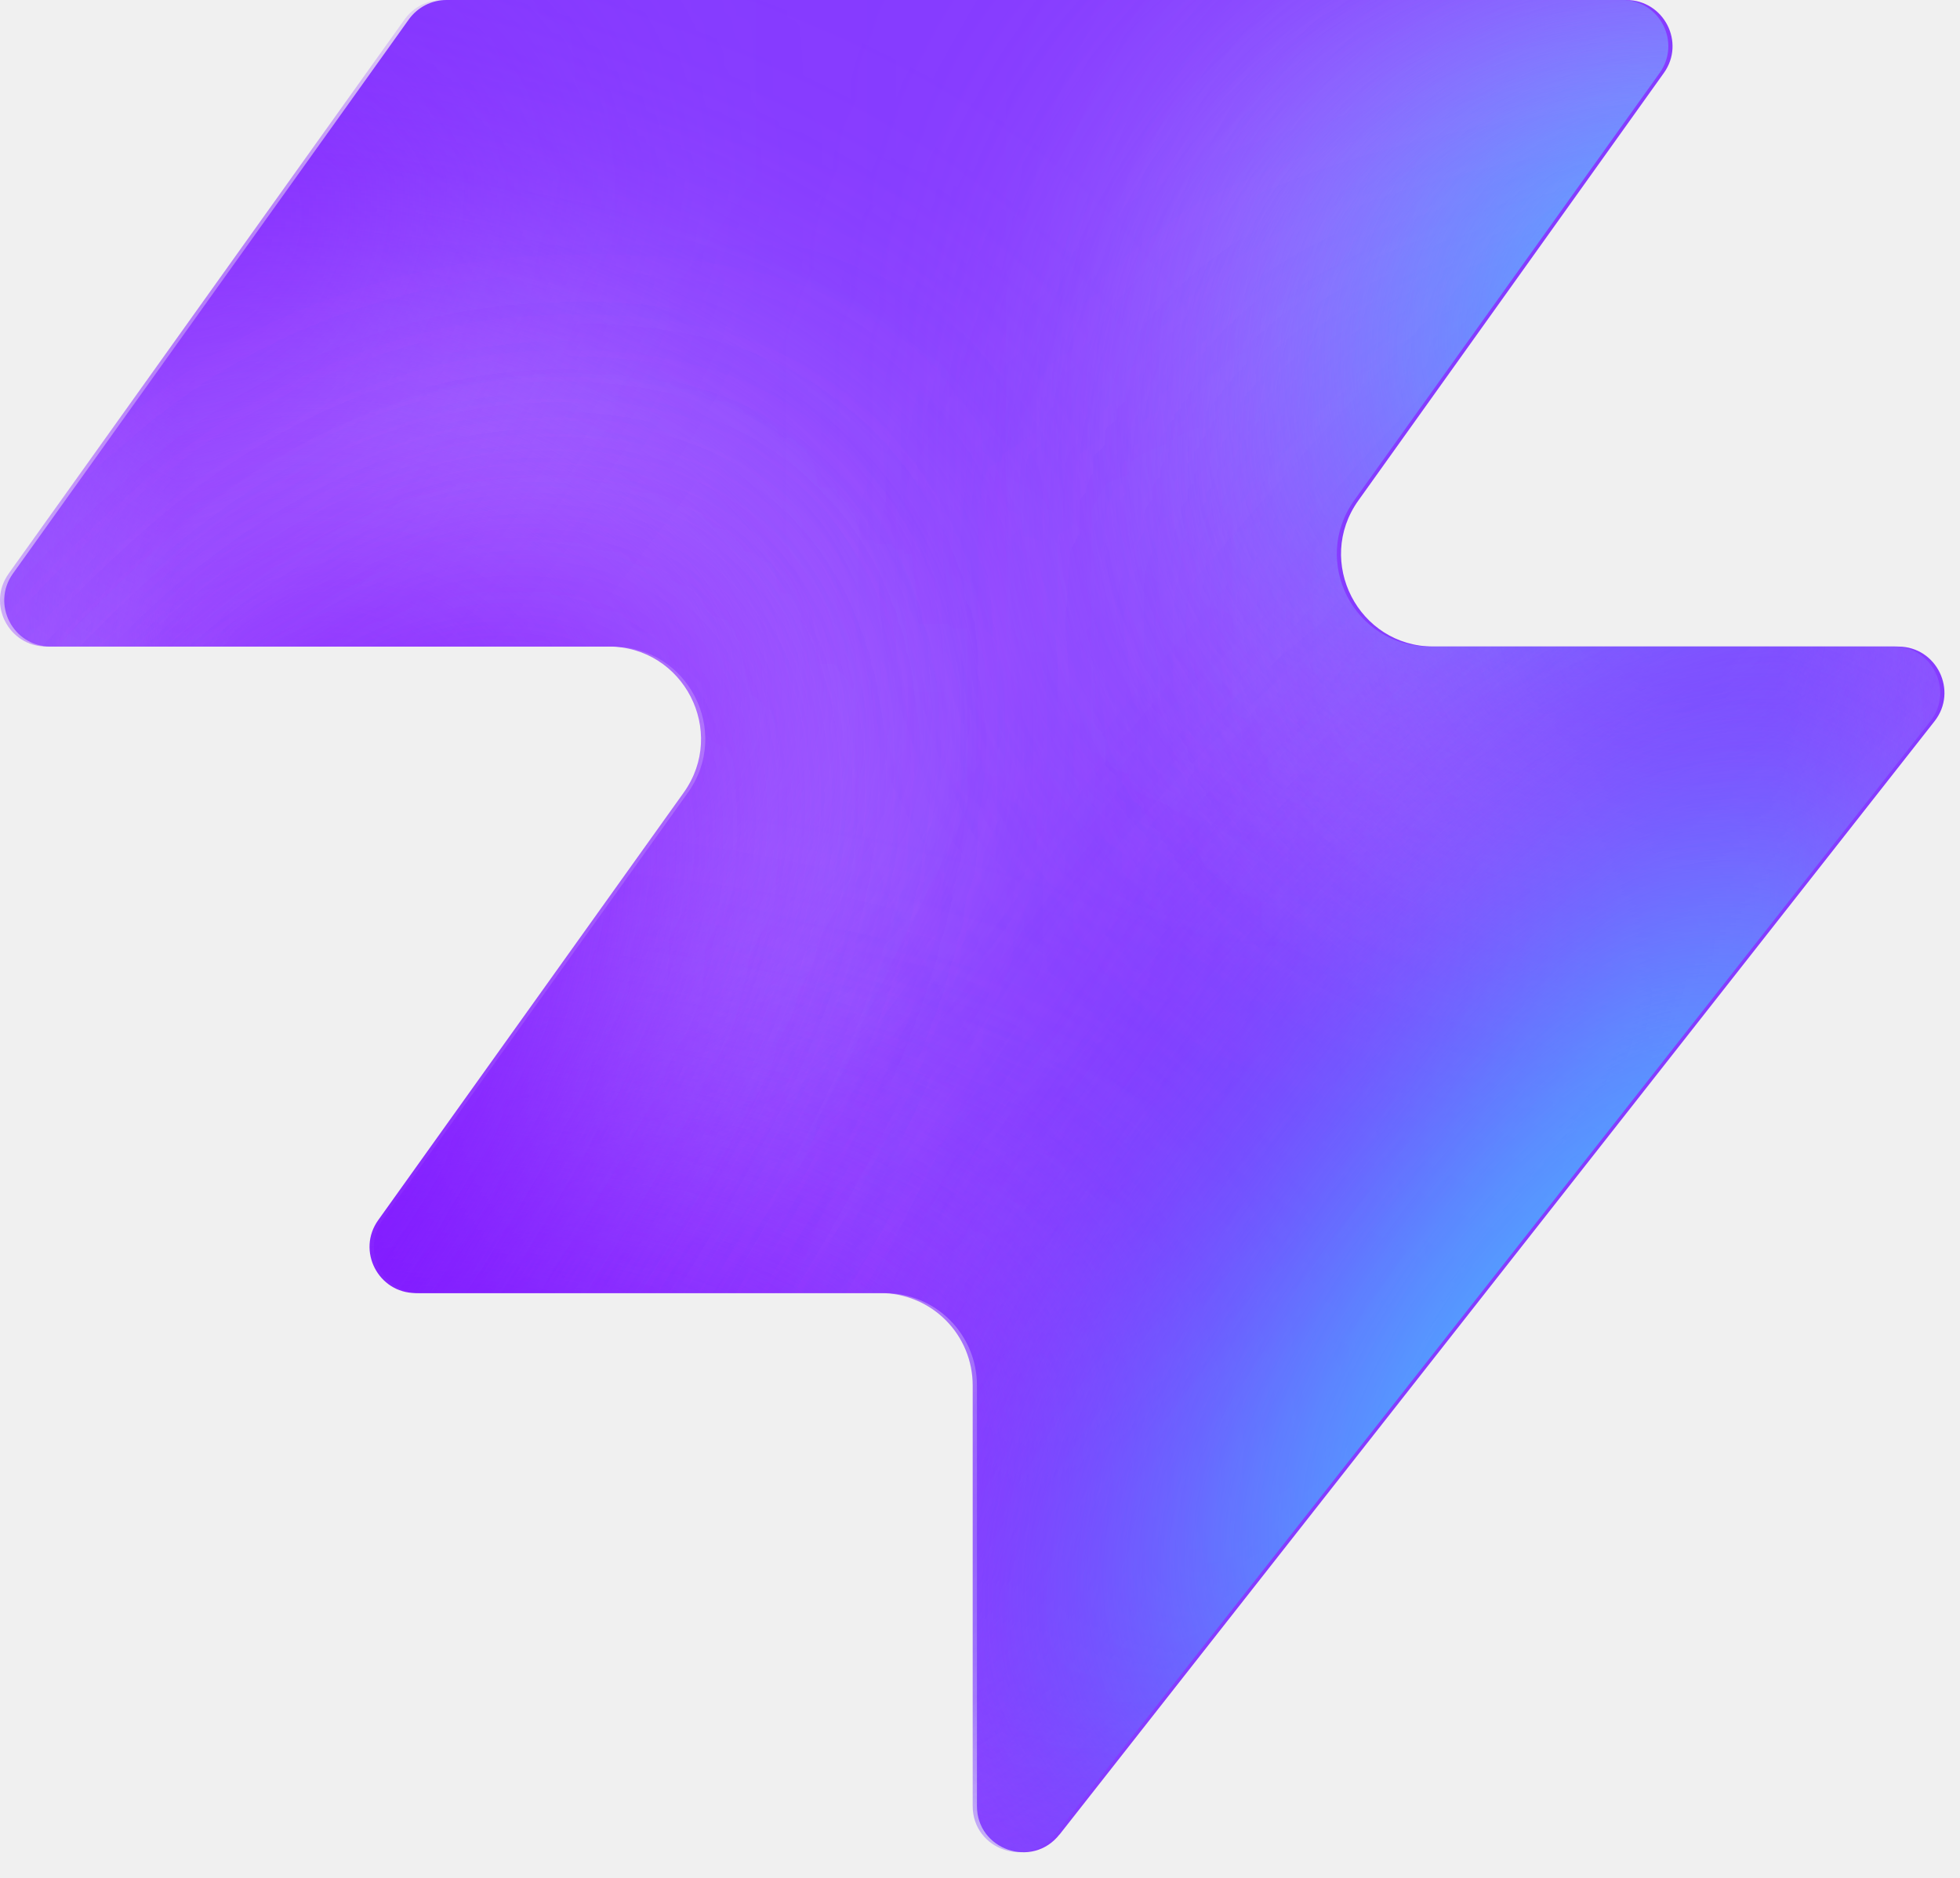
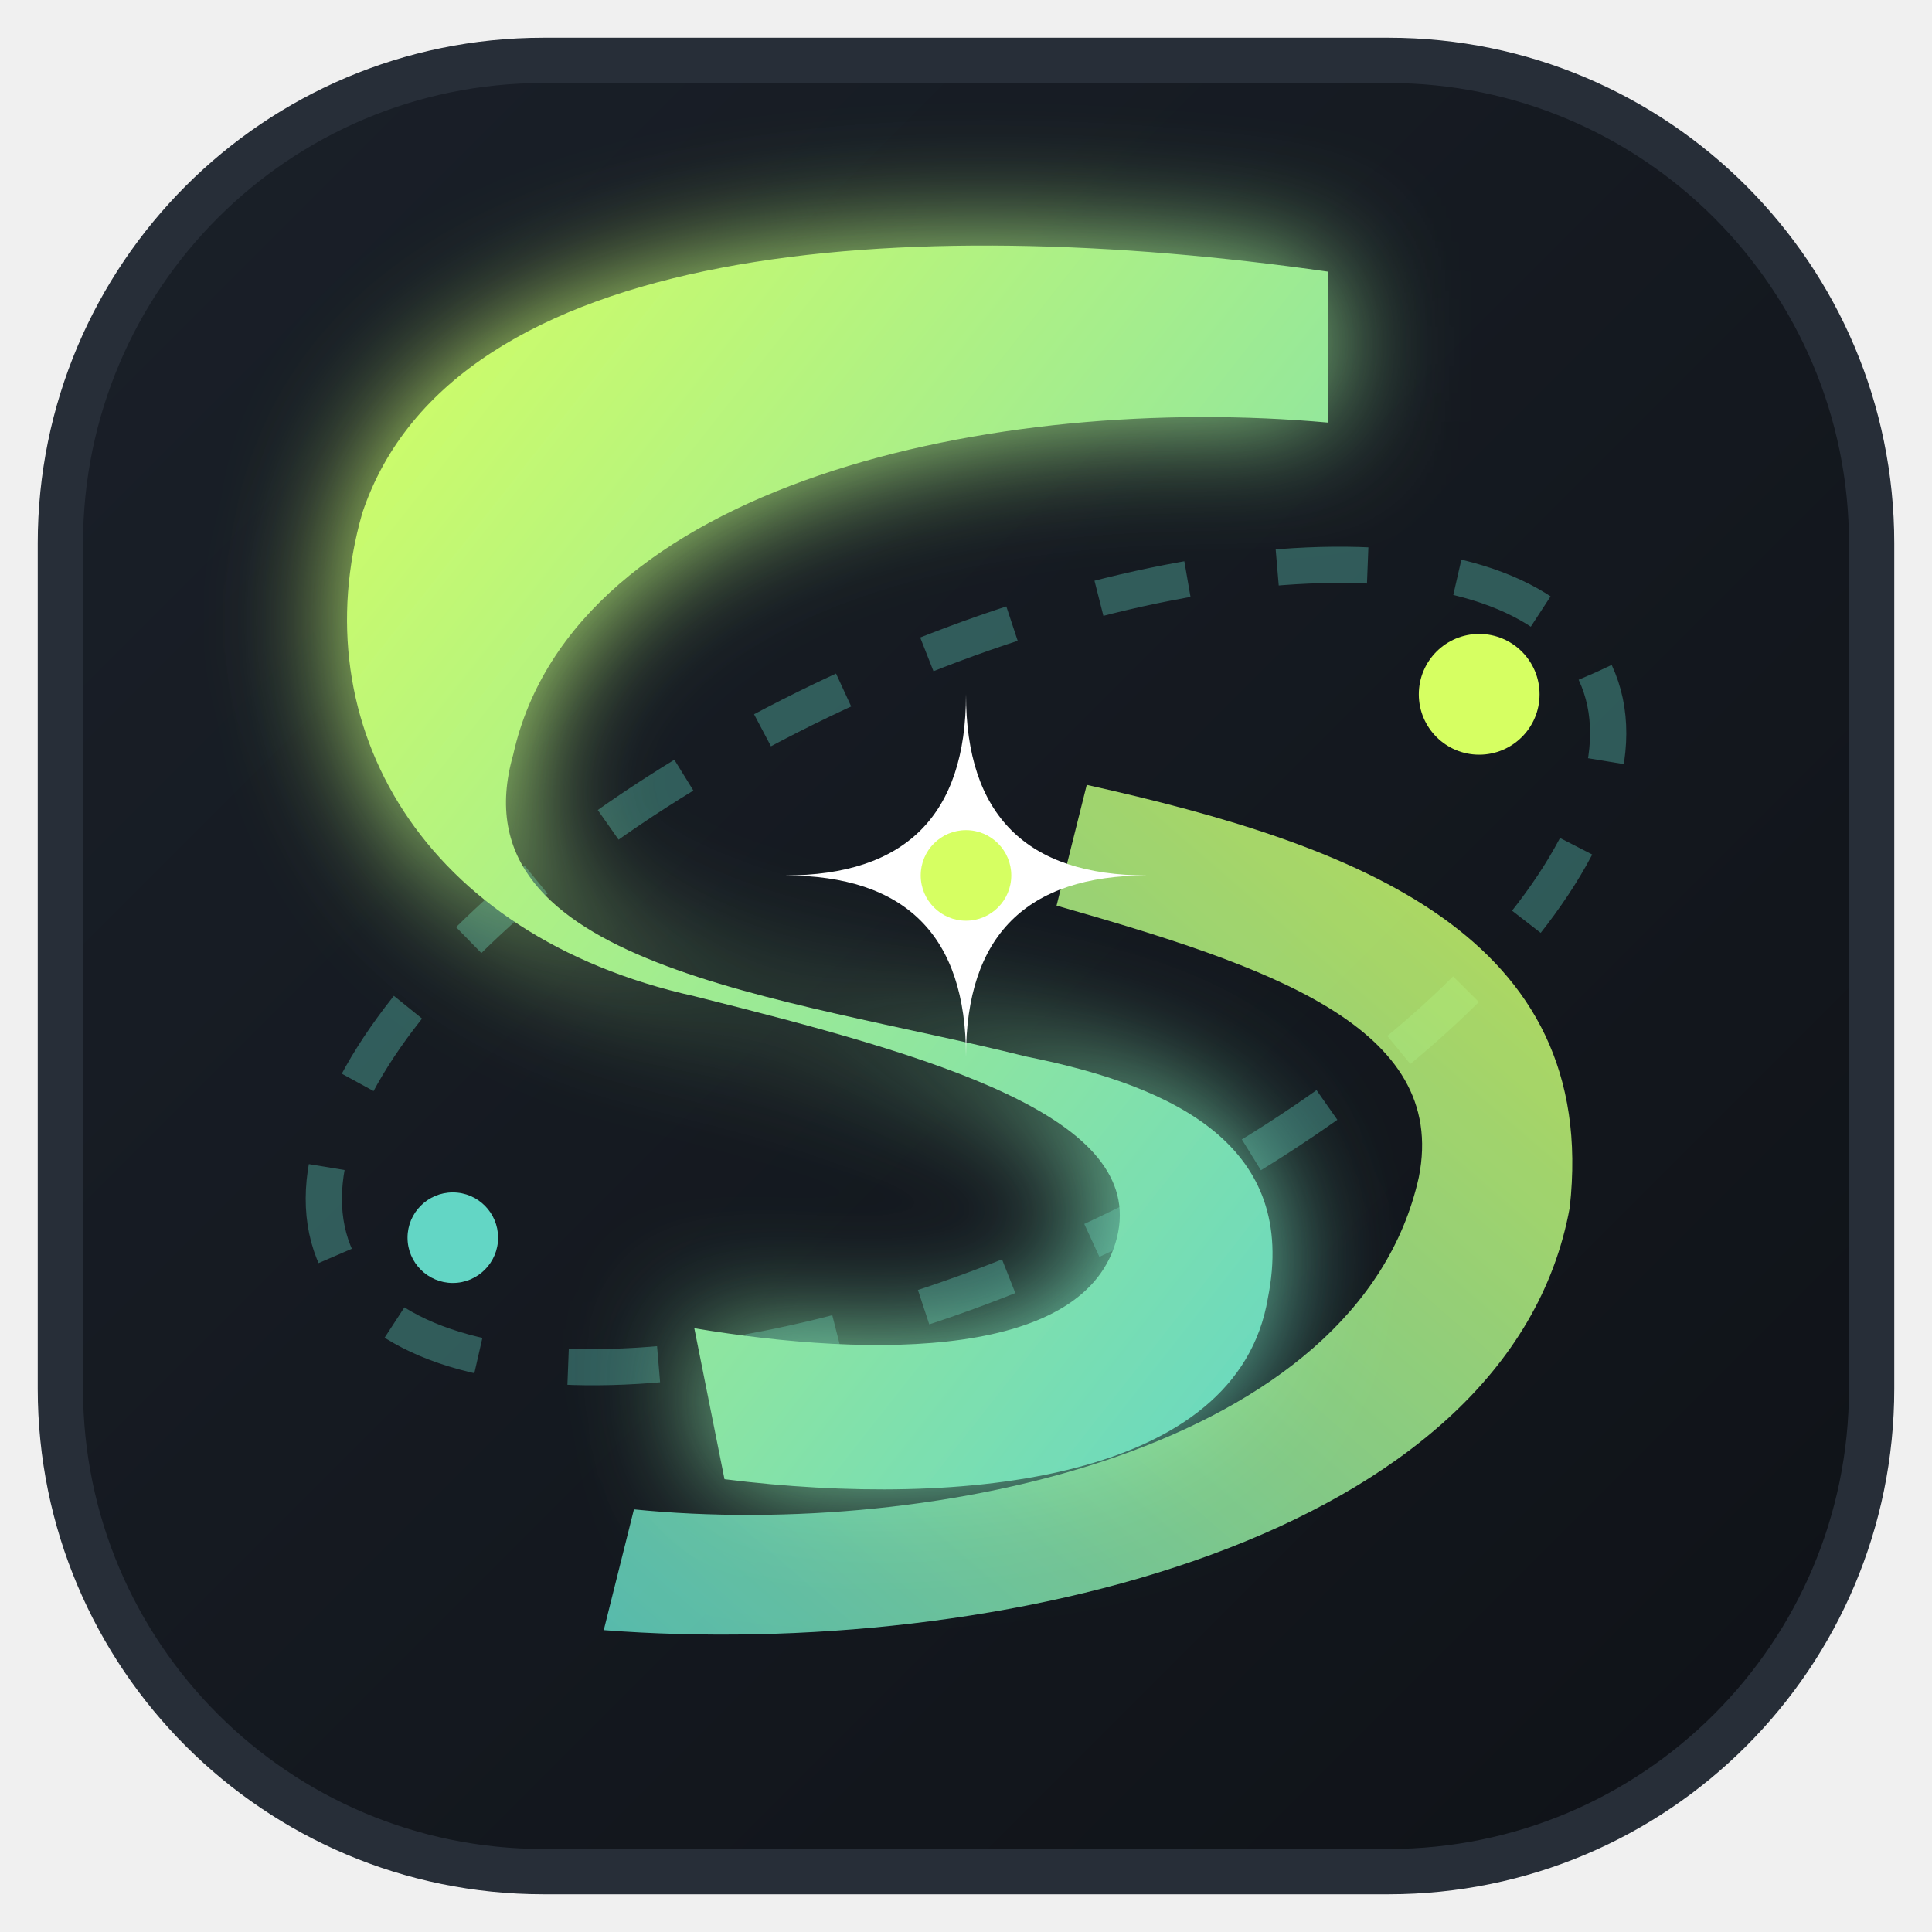
- <svg xmlns="http://www.w3.org/2000/svg" width="48" height="46" fill="none" viewBox="0 0 48 46">
-   <path fill="#863bff" d="M25.946 44.938c-.664.845-2.021.375-2.021-.698V33.937a2.26 2.26 0 0 0-2.262-2.262H10.287c-.92 0-1.456-1.04-.92-1.788l7.48-10.471c1.07-1.497 0-3.578-1.842-3.578H1.237c-.92 0-1.456-1.04-.92-1.788L10.013.474c.214-.297.556-.474.92-.474h28.894c.92 0 1.456 1.04.92 1.788l-7.48 10.471c-1.07 1.498 0 3.579 1.842 3.579h11.377c.943 0 1.473 1.088.89 1.83L25.947 44.94z" style="fill:#863bff;fill:color(display-p3 .525 .23 1);fill-opacity:1" />
-   <mask id="a" width="48" height="46" x="0" y="0" maskUnits="userSpaceOnUse" style="mask-type:alpha">
-     <path fill="#000" d="M25.842 44.938c-.664.844-2.021.375-2.021-.698V33.937a2.26 2.26 0 0 0-2.262-2.262H10.183c-.92 0-1.456-1.04-.92-1.788l7.48-10.471c1.07-1.498 0-3.579-1.842-3.579H1.133c-.92 0-1.456-1.04-.92-1.787L9.91.473c.214-.297.556-.474.92-.474h28.894c.92 0 1.456 1.04.92 1.788l-7.48 10.471c-1.07 1.498 0 3.578 1.842 3.578h11.377c.943 0 1.473 1.088.89 1.832L25.843 44.94z" style="fill:#000;fill-opacity:1" />
-   </mask>
-   <g mask="url(#a)">
-     <g filter="url(#b)">
-       <ellipse cx="5.508" cy="14.704" fill="#ede6ff" rx="5.508" ry="14.704" style="fill:#ede6ff;fill:color(display-p3 .927 .903 1);fill-opacity:1" transform="matrix(.00324 1 1 -.00324 -4.47 31.516)" />
-     </g>
-     <g filter="url(#c)">
-       <ellipse cx="10.399" cy="29.851" fill="#ede6ff" rx="10.399" ry="29.851" style="fill:#ede6ff;fill:color(display-p3 .927 .903 1);fill-opacity:1" transform="matrix(.00324 1 1 -.00324 -39.328 7.883)" />
-     </g>
-     <g filter="url(#d)">
-       <ellipse cx="5.508" cy="30.487" fill="#7e14ff" rx="5.508" ry="30.487" style="fill:#7e14ff;fill:color(display-p3 .492 .077 1);fill-opacity:1" transform="rotate(89.814 -25.913 -14.639)scale(1 -1)" />
-     </g>
-     <g filter="url(#e)">
-       <ellipse cx="5.508" cy="30.599" fill="#7e14ff" rx="5.508" ry="30.599" style="fill:#7e14ff;fill:color(display-p3 .492 .077 1);fill-opacity:1" transform="rotate(89.814 -32.644 -3.334)scale(1 -1)" />
-     </g>
-     <g filter="url(#f)">
-       <ellipse cx="5.508" cy="30.599" fill="#7e14ff" rx="5.508" ry="30.599" style="fill:#7e14ff;fill:color(display-p3 .492 .077 1);fill-opacity:1" transform="matrix(.00324 1 1 -.00324 -34.34 30.47)" />
-     </g>
-     <g filter="url(#g)">
-       <ellipse cx="14.072" cy="22.078" fill="#ede6ff" rx="14.072" ry="22.078" style="fill:#ede6ff;fill:color(display-p3 .927 .903 1);fill-opacity:1" transform="rotate(93.35 24.506 48.493)scale(-1 1)" />
-     </g>
-     <g filter="url(#h)">
-       <ellipse cx="3.47" cy="21.501" fill="#7e14ff" rx="3.47" ry="21.501" style="fill:#7e14ff;fill:color(display-p3 .492 .077 1);fill-opacity:1" transform="rotate(89.009 28.708 47.59)scale(-1 1)" />
-     </g>
-     <g filter="url(#i)">
-       <ellipse cx="3.47" cy="21.501" fill="#7e14ff" rx="3.47" ry="21.501" style="fill:#7e14ff;fill:color(display-p3 .492 .077 1);fill-opacity:1" transform="rotate(89.009 28.708 47.59)scale(-1 1)" />
-     </g>
-     <g filter="url(#j)">
-       <ellipse cx=".387" cy="8.972" fill="#7e14ff" rx="4.407" ry="29.108" style="fill:#7e14ff;fill:color(display-p3 .492 .077 1);fill-opacity:1" transform="rotate(39.51 .387 8.972)" />
-     </g>
-     <g filter="url(#k)">
-       <ellipse cx="47.523" cy="-6.092" fill="#7e14ff" rx="4.407" ry="29.108" style="fill:#7e14ff;fill:color(display-p3 .492 .077 1);fill-opacity:1" transform="rotate(37.892 47.523 -6.092)" />
-     </g>
-     <g filter="url(#l)">
-       <ellipse cx="41.412" cy="6.333" fill="#47bfff" rx="5.971" ry="9.665" style="fill:#47bfff;fill:color(display-p3 .28 .748 1);fill-opacity:1" transform="rotate(37.892 41.412 6.333)" />
-     </g>
-     <g filter="url(#m)">
-       <ellipse cx="-1.879" cy="38.332" fill="#7e14ff" rx="4.407" ry="29.108" style="fill:#7e14ff;fill:color(display-p3 .492 .077 1);fill-opacity:1" transform="rotate(37.892 -1.88 38.332)" />
-     </g>
-     <g filter="url(#n)">
-       <ellipse cx="-1.879" cy="38.332" fill="#7e14ff" rx="4.407" ry="29.108" style="fill:#7e14ff;fill:color(display-p3 .492 .077 1);fill-opacity:1" transform="rotate(37.892 -1.88 38.332)" />
-     </g>
-     <g filter="url(#o)">
-       <ellipse cx="35.651" cy="29.907" fill="#7e14ff" rx="4.407" ry="29.108" style="fill:#7e14ff;fill:color(display-p3 .492 .077 1);fill-opacity:1" transform="rotate(37.892 35.651 29.907)" />
-     </g>
-     <g filter="url(#p)">
-       <ellipse cx="38.418" cy="32.4" fill="#47bfff" rx="5.971" ry="15.297" style="fill:#47bfff;fill:color(display-p3 .28 .748 1);fill-opacity:1" transform="rotate(37.892 38.418 32.4)" />
-     </g>
-   </g>
+ <svg xmlns="http://www.w3.org/2000/svg" viewBox="0 0 64 64" fill="none">
  <defs>
-     <filter id="b" width="60.045" height="41.654" x="-19.77" y="16.149" color-interpolation-filters="sRGB" filterUnits="userSpaceOnUse">
-       <feFlood flood-opacity="0" result="BackgroundImageFix" />
-       <feBlend in="SourceGraphic" in2="BackgroundImageFix" result="shape" />
-       <feGaussianBlur result="effect1_foregroundBlur_2002_17158" stdDeviation="7.659" />
-     </filter>
-     <filter id="c" width="90.34" height="51.437" x="-54.613" y="-7.533" color-interpolation-filters="sRGB" filterUnits="userSpaceOnUse">
-       <feFlood flood-opacity="0" result="BackgroundImageFix" />
-       <feBlend in="SourceGraphic" in2="BackgroundImageFix" result="shape" />
-       <feGaussianBlur result="effect1_foregroundBlur_2002_17158" stdDeviation="7.659" />
-     </filter>
-     <filter id="d" width="79.355" height="29.4" x="-49.64" y="2.03" color-interpolation-filters="sRGB" filterUnits="userSpaceOnUse">
-       <feFlood flood-opacity="0" result="BackgroundImageFix" />
-       <feBlend in="SourceGraphic" in2="BackgroundImageFix" result="shape" />
-       <feGaussianBlur result="effect1_foregroundBlur_2002_17158" stdDeviation="4.596" />
-     </filter>
-     <filter id="e" width="79.579" height="29.4" x="-45.045" y="20.029" color-interpolation-filters="sRGB" filterUnits="userSpaceOnUse">
-       <feFlood flood-opacity="0" result="BackgroundImageFix" />
-       <feBlend in="SourceGraphic" in2="BackgroundImageFix" result="shape" />
-       <feGaussianBlur result="effect1_foregroundBlur_2002_17158" stdDeviation="4.596" />
-     </filter>
-     <filter id="f" width="79.579" height="29.4" x="-43.513" y="21.178" color-interpolation-filters="sRGB" filterUnits="userSpaceOnUse">
-       <feFlood flood-opacity="0" result="BackgroundImageFix" />
-       <feBlend in="SourceGraphic" in2="BackgroundImageFix" result="shape" />
-       <feGaussianBlur result="effect1_foregroundBlur_2002_17158" stdDeviation="4.596" />
-     </filter>
-     <filter id="g" width="74.749" height="58.852" x="15.756" y="-17.901" color-interpolation-filters="sRGB" filterUnits="userSpaceOnUse">
-       <feFlood flood-opacity="0" result="BackgroundImageFix" />
-       <feBlend in="SourceGraphic" in2="BackgroundImageFix" result="shape" />
-       <feGaussianBlur result="effect1_foregroundBlur_2002_17158" stdDeviation="7.659" />
-     </filter>
-     <filter id="h" width="61.377" height="25.362" x="23.548" y="2.284" color-interpolation-filters="sRGB" filterUnits="userSpaceOnUse">
-       <feFlood flood-opacity="0" result="BackgroundImageFix" />
-       <feBlend in="SourceGraphic" in2="BackgroundImageFix" result="shape" />
-       <feGaussianBlur result="effect1_foregroundBlur_2002_17158" stdDeviation="4.596" />
-     </filter>
-     <filter id="i" width="61.377" height="25.362" x="23.548" y="2.284" color-interpolation-filters="sRGB" filterUnits="userSpaceOnUse">
-       <feFlood flood-opacity="0" result="BackgroundImageFix" />
-       <feBlend in="SourceGraphic" in2="BackgroundImageFix" result="shape" />
-       <feGaussianBlur result="effect1_foregroundBlur_2002_17158" stdDeviation="4.596" />
-     </filter>
-     <filter id="j" width="56.045" height="63.649" x="-27.636" y="-22.853" color-interpolation-filters="sRGB" filterUnits="userSpaceOnUse">
-       <feFlood flood-opacity="0" result="BackgroundImageFix" />
-       <feBlend in="SourceGraphic" in2="BackgroundImageFix" result="shape" />
-       <feGaussianBlur result="effect1_foregroundBlur_2002_17158" stdDeviation="4.596" />
-     </filter>
-     <filter id="k" width="54.814" height="64.646" x="20.116" y="-38.415" color-interpolation-filters="sRGB" filterUnits="userSpaceOnUse">
-       <feFlood flood-opacity="0" result="BackgroundImageFix" />
-       <feBlend in="SourceGraphic" in2="BackgroundImageFix" result="shape" />
-       <feGaussianBlur result="effect1_foregroundBlur_2002_17158" stdDeviation="4.596" />
-     </filter>
-     <filter id="l" width="33.541" height="35.313" x="24.641" y="-11.323" color-interpolation-filters="sRGB" filterUnits="userSpaceOnUse">
-       <feFlood flood-opacity="0" result="BackgroundImageFix" />
-       <feBlend in="SourceGraphic" in2="BackgroundImageFix" result="shape" />
-       <feGaussianBlur result="effect1_foregroundBlur_2002_17158" stdDeviation="4.596" />
-     </filter>
-     <filter id="m" width="54.814" height="64.646" x="-29.286" y="6.009" color-interpolation-filters="sRGB" filterUnits="userSpaceOnUse">
-       <feFlood flood-opacity="0" result="BackgroundImageFix" />
-       <feBlend in="SourceGraphic" in2="BackgroundImageFix" result="shape" />
-       <feGaussianBlur result="effect1_foregroundBlur_2002_17158" stdDeviation="4.596" />
-     </filter>
-     <filter id="n" width="54.814" height="64.646" x="-29.286" y="6.009" color-interpolation-filters="sRGB" filterUnits="userSpaceOnUse">
-       <feFlood flood-opacity="0" result="BackgroundImageFix" />
-       <feBlend in="SourceGraphic" in2="BackgroundImageFix" result="shape" />
-       <feGaussianBlur result="effect1_foregroundBlur_2002_17158" stdDeviation="4.596" />
-     </filter>
-     <filter id="o" width="54.814" height="64.646" x="8.244" y="-2.416" color-interpolation-filters="sRGB" filterUnits="userSpaceOnUse">
-       <feFlood flood-opacity="0" result="BackgroundImageFix" />
-       <feBlend in="SourceGraphic" in2="BackgroundImageFix" result="shape" />
-       <feGaussianBlur result="effect1_foregroundBlur_2002_17158" stdDeviation="4.596" />
-     </filter>
-     <filter id="p" width="39.409" height="43.623" x="18.713" y="10.588" color-interpolation-filters="sRGB" filterUnits="userSpaceOnUse">
-       <feFlood flood-opacity="0" result="BackgroundImageFix" />
-       <feBlend in="SourceGraphic" in2="BackgroundImageFix" result="shape" />
-       <feGaussianBlur result="effect1_foregroundBlur_2002_17158" stdDeviation="4.596" />
+     <linearGradient id="ss-lime-teal" x1="0%" y1="0%" x2="100%" y2="100%">
+       <stop offset="0%" stop-color="#D6FF62" />
+       <stop offset="100%" stop-color="#63D6C5" />
+     </linearGradient>
+     <linearGradient id="ss-teal-lime" x1="0%" y1="100%" x2="100%" y2="0%">
+       <stop offset="0%" stop-color="#63D6C5" />
+       <stop offset="100%" stop-color="#D6FF62" />
+     </linearGradient>
+     <linearGradient id="ss-bg" x1="0%" y1="0%" x2="100%" y2="100%">
+       <stop offset="0%" stop-color="#1A2029" />
+       <stop offset="100%" stop-color="#0F1217" />
+     </linearGradient>
+     <filter id="ss-glow" x="-20%" y="-20%" width="140%" height="140%">
+       <feGaussianBlur stdDeviation="2" result="blur" />
+       <feComposite in="SourceGraphic" in2="blur" operator="over" />
    </filter>
  </defs>
+   <rect x="2" y="2" width="60" height="60" rx="16" fill="url(#ss-bg)" stroke="#272E38" stroke-width="1.5" />
+   <ellipse cx="32" cy="32" rx="23" ry="10" stroke="#63D6C5" stroke-width="1.2" stroke-dasharray="3 3" opacity="0.35" transform="rotate(-25 32 32)" />
+   <path d="M 44 14        C 33 13, 19 16, 17 25        C 15 32, 26 33, 34 35        C 39 36, 43 38, 42 43        C 41 49, 32 50, 24 49        L 23 44        C 29 45, 36 45, 37 41        C 38 37, 31 35, 23 33        C 14 31, 10 24, 12 17        C 15 8, 30 7, 44 9        Z" fill="url(#ss-lime-teal)" filter="url(#ss-glow)" />
+   <path d="M 21 50        C 31 51, 45 48, 47 39        C 48 34, 42 32, 35 30        L 36 26        C 45 28, 53 31, 52 40        C 50 51, 33 55, 20 54        Z" fill="url(#ss-teal-lime)" opacity="0.85" />
+   <path d="M 32 23        Q 32 29 38 29        Q 32 29 32 35        Q 32 29 26 29        Q 32 29 32 23        Z" fill="#FFFFFF" />
+   <circle cx="32" cy="29" r="1.5" fill="#D6FF62" />
+   <circle cx="49" cy="23" r="2" fill="#D6FF62" />
+   <circle cx="15" cy="41" r="1.5" fill="#63D6C5" />
</svg>
